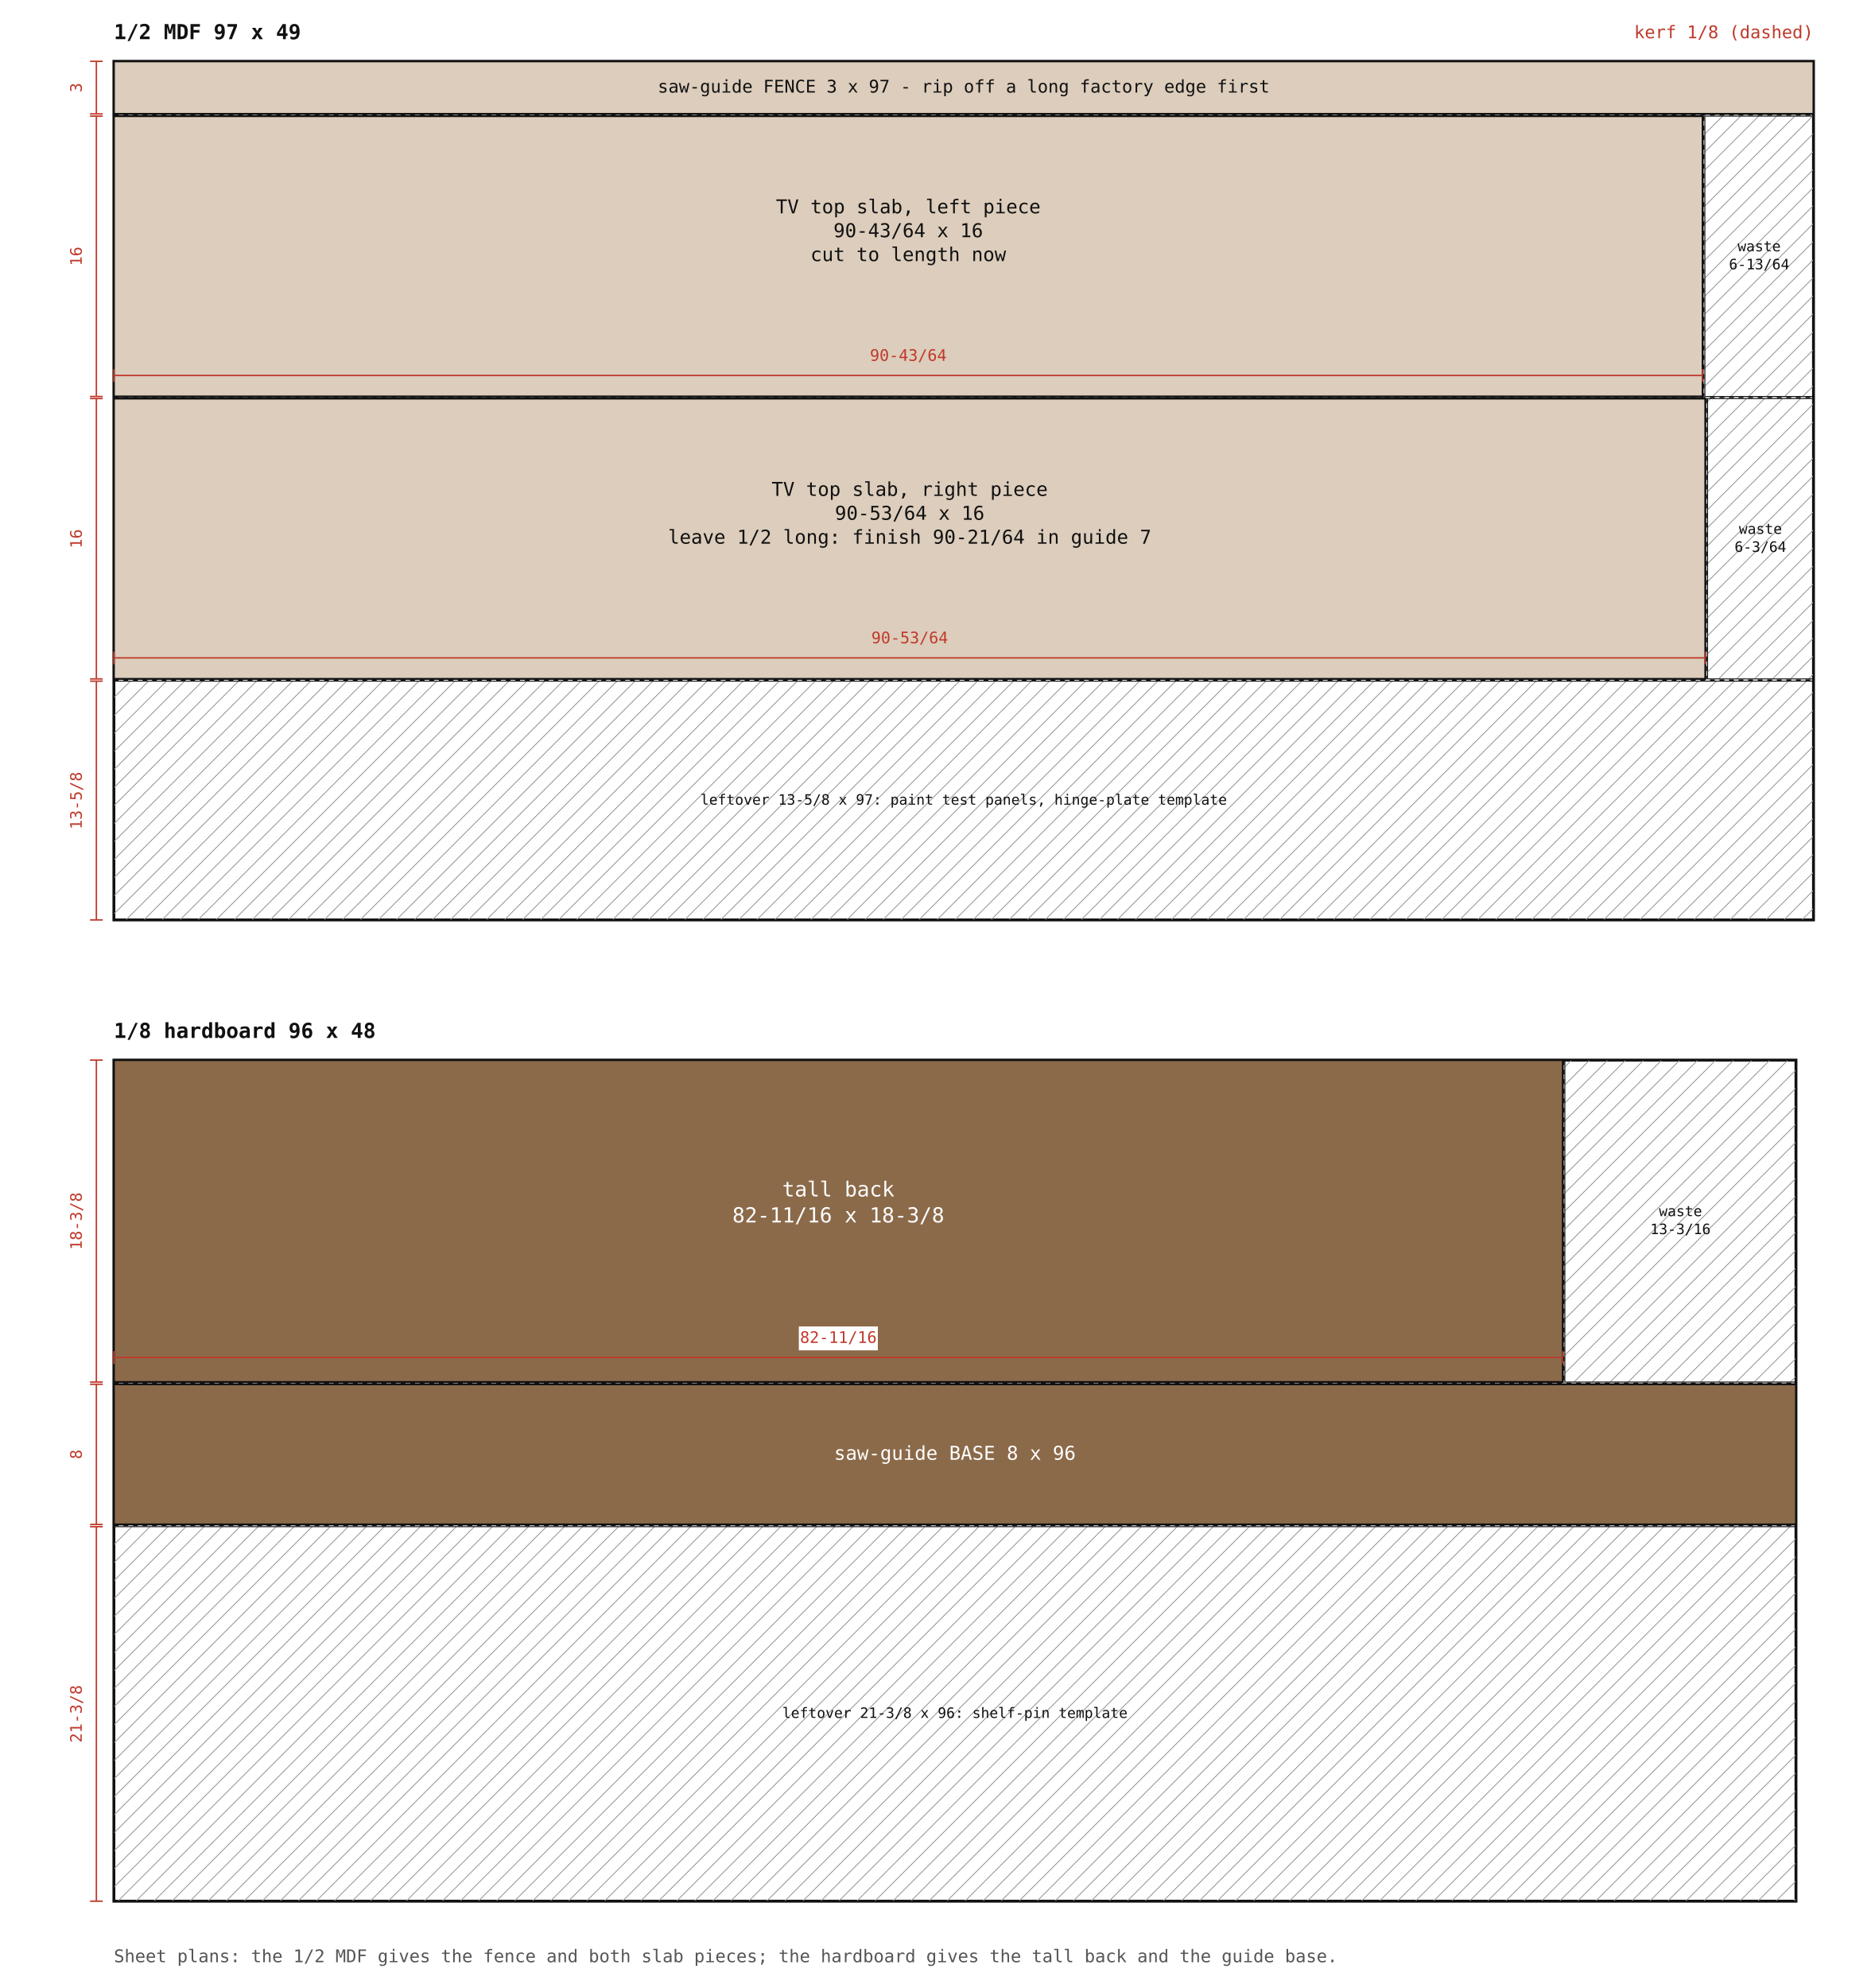
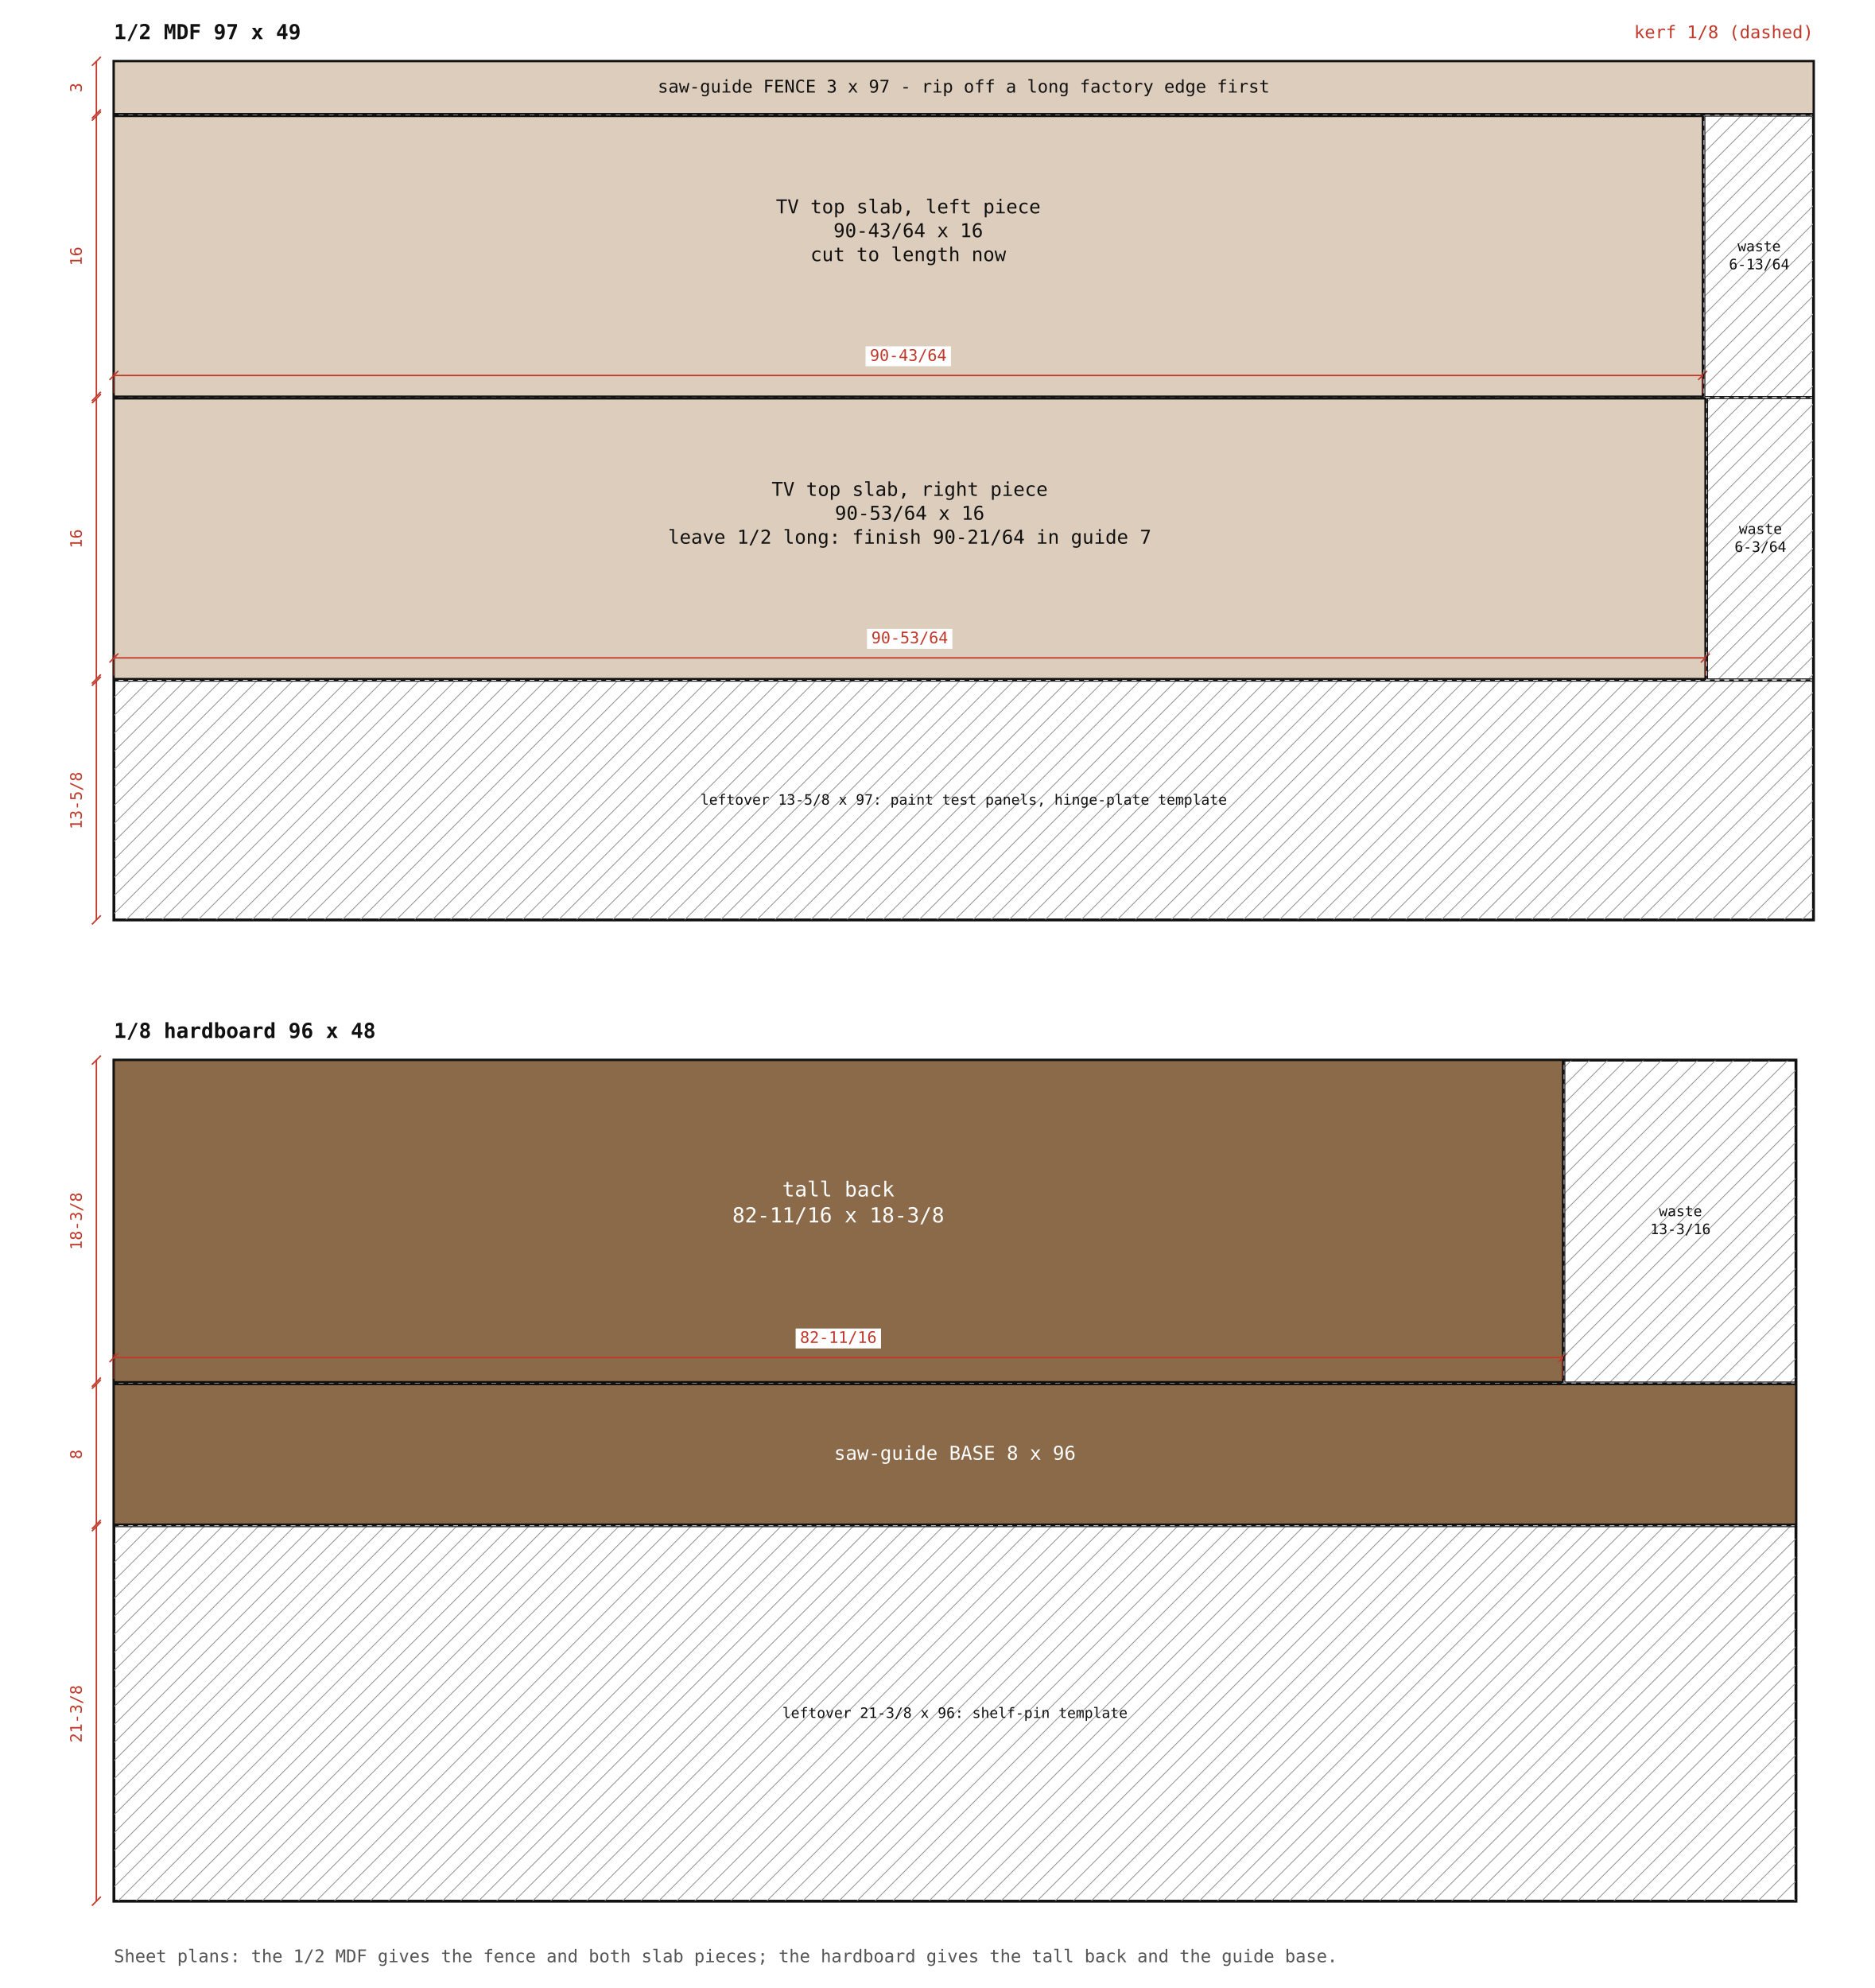
<svg xmlns="http://www.w3.org/2000/svg" viewBox="0 0 1177 1248" width="1177" height="1248">
  <defs>
    <pattern id="waste" width="8" height="8" patternUnits="userSpaceOnUse" patternTransform="rotate(45)">
      <line x1="0" y1="0" x2="0" y2="8" stroke="#999" stroke-width="1" />
    </pattern>
  </defs>
  <rect width="100%" height="100%" fill="white" />
  <rect x="71.5" y="38.5" width="1067.0" height="539.0" fill="white" stroke="#111" stroke-width="1.8" opacity="1.0" />
  <text x="71.5" y="20.9" font-size="13" text-anchor="start" fill="#111" font-weight="bold" dominant-baseline="middle" font-family="Menlo, Consolas, monospace">1/2 MDF  97 x 49</text>
  <rect x="71.5" y="38.5" width="1067.0" height="33.0" fill="#dccdbc" stroke="#111" stroke-width="1.2" opacity="1.0" />
  <text x="605.0" y="55.0" font-size="11" text-anchor="middle" fill="#111" font-weight="normal" dominant-baseline="middle" font-family="Menlo, Consolas, monospace">saw-guide FENCE  3 x 97  - rip off a long factory edge first</text>
  <line x1="60.5" y1="38.5" x2="60.5" y2="71.5" stroke="#c0392b" stroke-width="0.9" />
-   <line x1="56.5" y1="38.5" x2="64.5" y2="38.5" stroke="#c0392b" stroke-width="0.9" />
-   <line x1="56.5" y1="71.5" x2="64.5" y2="71.5" stroke="#c0392b" stroke-width="0.9" />
+   <line x1="57.7" y1="41.3" x2="63.3" y2="35.7" stroke="#c0392b" stroke-width="0.9" />
+   <line x1="57.7" y1="74.3" x2="63.3" y2="68.7" stroke="#c0392b" stroke-width="0.9" />
+   <rect x="43.4" y="48.8" width="10.2" height="12.5" fill="white" stroke="none" transform="rotate(-90 48.5 55.0)" />
  <text x="48.5" y="55.0" font-size="10" text-anchor="middle" fill="#c0392b" dominant-baseline="middle" font-family="Menlo, Consolas, monospace" transform="rotate(-90 48.5 55.0)">3</text>
  <line x1="71.5" y1="72.2" x2="1138.5" y2="72.2" stroke="#111" stroke-width="0.8" stroke-dasharray="3 3" />
  <rect x="71.5" y="72.9" width="997.4" height="176.0" fill="#dccdbc" stroke="#111" stroke-width="1.2" opacity="1.0" />
  <text x="570.2" y="130.5" font-size="12" text-anchor="middle" fill="#111" font-weight="normal" dominant-baseline="middle" font-family="Menlo, Consolas, monospace">TV top slab, left piece</text>
  <text x="570.2" y="145.5" font-size="12" text-anchor="middle" fill="#111" font-weight="normal" dominant-baseline="middle" font-family="Menlo, Consolas, monospace">90-43/64 x 16</text>
  <text x="570.2" y="160.5" font-size="12" text-anchor="middle" fill="#111" font-weight="normal" dominant-baseline="middle" font-family="Menlo, Consolas, monospace">cut to length now</text>
  <line x1="71.5" y1="235.7" x2="1068.9" y2="235.7" stroke="#c0392b" stroke-width="0.9" />
-   <line x1="71.5" y1="231.7" x2="71.5" y2="239.7" stroke="#c0392b" stroke-width="0.9" />
-   <line x1="1068.9" y1="231.7" x2="1068.9" y2="239.7" stroke="#c0392b" stroke-width="0.9" />
+   <line x1="68.7" y1="238.5" x2="74.3" y2="232.8" stroke="#c0392b" stroke-width="0.9" />
+   <line x1="1066.1" y1="238.5" x2="1071.7" y2="232.8" stroke="#c0392b" stroke-width="0.9" />
+   <line x1="71.5" y1="246.9" x2="71.5" y2="233.7" stroke="#c0392b" stroke-width="0.6" opacity="0.8" />
+   <line x1="1068.9" y1="246.9" x2="1068.9" y2="233.7" stroke="#c0392b" stroke-width="0.6" opacity="0.8" />
+   <rect x="543.4" y="217.4" width="53.6" height="12.5" fill="white" stroke="none" />
  <text x="570.2" y="223.7" font-size="10" text-anchor="middle" fill="#c0392b" font-weight="normal" dominant-baseline="middle" font-family="Menlo, Consolas, monospace">90-43/64</text>
  <line x1="60.5" y1="72.9" x2="60.5" y2="248.9" stroke="#c0392b" stroke-width="0.9" />
-   <line x1="56.5" y1="72.9" x2="64.5" y2="72.9" stroke="#c0392b" stroke-width="0.9" />
-   <line x1="56.5" y1="248.9" x2="64.5" y2="248.9" stroke="#c0392b" stroke-width="0.9" />
+   <line x1="57.7" y1="75.7" x2="63.3" y2="70.0" stroke="#c0392b" stroke-width="0.9" />
+   <line x1="57.7" y1="251.7" x2="63.3" y2="246.0" stroke="#c0392b" stroke-width="0.9" />
+   <rect x="40.3" y="154.6" width="16.4" height="12.5" fill="white" stroke="none" transform="rotate(-90 48.5 160.9)" />
  <text x="48.5" y="160.9" font-size="10" text-anchor="middle" fill="#c0392b" dominant-baseline="middle" font-family="Menlo, Consolas, monospace" transform="rotate(-90 48.5 160.9)">16</text>
  <rect x="1070.3" y="72.9" width="68.2" height="176.0" fill="url(#waste)" stroke="#111" stroke-width="0.6" opacity="1.0" />
  <text x="1104.4" y="155.2" font-size="9" text-anchor="middle" fill="#111" font-weight="normal" dominant-baseline="middle" font-family="Menlo, Consolas, monospace">waste</text>
  <text x="1104.4" y="166.5" font-size="9" text-anchor="middle" fill="#111" font-weight="normal" dominant-baseline="middle" font-family="Menlo, Consolas, monospace">6-13/64</text>
  <line x1="1069.6" y1="72.9" x2="1069.6" y2="248.9" stroke="#111" stroke-width="0.8" stroke-dasharray="3 3" />
  <line x1="71.5" y1="249.6" x2="1138.5" y2="249.6" stroke="#111" stroke-width="0.8" stroke-dasharray="3 3" />
  <rect x="71.5" y="250.2" width="999.1" height="176.0" fill="#dccdbc" stroke="#111" stroke-width="1.2" opacity="1.0" />
  <text x="571.1" y="307.9" font-size="12" text-anchor="middle" fill="#111" font-weight="normal" dominant-baseline="middle" font-family="Menlo, Consolas, monospace">TV top slab, right piece</text>
  <text x="571.1" y="322.9" font-size="12" text-anchor="middle" fill="#111" font-weight="normal" dominant-baseline="middle" font-family="Menlo, Consolas, monospace">90-53/64 x 16</text>
  <text x="571.1" y="337.9" font-size="12" text-anchor="middle" fill="#111" font-weight="normal" dominant-baseline="middle" font-family="Menlo, Consolas, monospace">leave 1/2 long: finish 90-21/64 in guide 7</text>
  <line x1="71.5" y1="413.0" x2="1070.6" y2="413.0" stroke="#c0392b" stroke-width="0.9" />
-   <line x1="71.5" y1="409.0" x2="71.5" y2="417.0" stroke="#c0392b" stroke-width="0.9" />
-   <line x1="1070.6" y1="409.0" x2="1070.6" y2="417.0" stroke="#c0392b" stroke-width="0.9" />
+   <line x1="68.7" y1="415.9" x2="74.3" y2="410.2" stroke="#c0392b" stroke-width="0.9" />
+   <line x1="1067.8" y1="415.9" x2="1073.4" y2="410.2" stroke="#c0392b" stroke-width="0.9" />
+   <line x1="71.5" y1="424.2" x2="71.5" y2="411.0" stroke="#c0392b" stroke-width="0.6" opacity="0.8" />
+   <line x1="1070.6" y1="424.2" x2="1070.6" y2="411.0" stroke="#c0392b" stroke-width="0.6" opacity="0.8" />
+   <rect x="544.3" y="394.8" width="53.6" height="12.5" fill="white" stroke="none" />
  <text x="571.1" y="401.0" font-size="10" text-anchor="middle" fill="#c0392b" font-weight="normal" dominant-baseline="middle" font-family="Menlo, Consolas, monospace">90-53/64</text>
  <line x1="60.5" y1="250.2" x2="60.5" y2="426.2" stroke="#c0392b" stroke-width="0.9" />
-   <line x1="56.5" y1="250.2" x2="64.5" y2="250.2" stroke="#c0392b" stroke-width="0.9" />
-   <line x1="56.5" y1="426.2" x2="64.5" y2="426.2" stroke="#c0392b" stroke-width="0.9" />
+   <line x1="57.7" y1="253.1" x2="63.3" y2="247.4" stroke="#c0392b" stroke-width="0.9" />
+   <line x1="57.7" y1="429.1" x2="63.3" y2="423.4" stroke="#c0392b" stroke-width="0.9" />
+   <rect x="40.3" y="332.0" width="16.4" height="12.5" fill="white" stroke="none" transform="rotate(-90 48.5 338.2)" />
  <text x="48.5" y="338.2" font-size="10" text-anchor="middle" fill="#c0392b" dominant-baseline="middle" font-family="Menlo, Consolas, monospace" transform="rotate(-90 48.5 338.2)">16</text>
  <rect x="1072.0" y="250.2" width="66.5" height="176.0" fill="url(#waste)" stroke="#111" stroke-width="0.6" opacity="1.0" />
  <text x="1105.2" y="332.6" font-size="9" text-anchor="middle" fill="#111" font-weight="normal" dominant-baseline="middle" font-family="Menlo, Consolas, monospace">waste</text>
  <text x="1105.2" y="343.9" font-size="9" text-anchor="middle" fill="#111" font-weight="normal" dominant-baseline="middle" font-family="Menlo, Consolas, monospace">6-3/64</text>
  <line x1="1071.3" y1="250.2" x2="1071.3" y2="426.2" stroke="#111" stroke-width="0.8" stroke-dasharray="3 3" />
  <line x1="71.5" y1="426.9" x2="1138.5" y2="426.9" stroke="#111" stroke-width="0.8" stroke-dasharray="3 3" />
  <rect x="71.5" y="427.6" width="1067.0" height="149.9" fill="url(#waste)" stroke="#111" stroke-width="0.6" opacity="1.0" />
  <text x="605.0" y="502.6" font-size="9" text-anchor="middle" fill="#111" font-weight="normal" dominant-baseline="middle" font-family="Menlo, Consolas, monospace">leftover 13-5/8 x 97: paint test panels, hinge-plate template</text>
  <line x1="60.5" y1="427.6" x2="60.5" y2="577.5" stroke="#c0392b" stroke-width="0.9" />
-   <line x1="56.5" y1="427.6" x2="64.5" y2="427.6" stroke="#c0392b" stroke-width="0.9" />
-   <line x1="56.5" y1="577.5" x2="64.5" y2="577.5" stroke="#c0392b" stroke-width="0.9" />
+   <line x1="57.7" y1="430.5" x2="63.3" y2="424.8" stroke="#c0392b" stroke-width="0.9" />
+   <line x1="57.7" y1="580.3" x2="63.3" y2="574.7" stroke="#c0392b" stroke-width="0.9" />
+   <rect x="27.9" y="496.3" width="41.2" height="12.5" fill="white" stroke="none" transform="rotate(-90 48.5 502.6)" />
  <text x="48.5" y="502.6" font-size="10" text-anchor="middle" fill="#c0392b" dominant-baseline="middle" font-family="Menlo, Consolas, monospace" transform="rotate(-90 48.5 502.6)">13-5/8</text>
  <rect x="71.5" y="665.5" width="1056.0" height="528.0" fill="white" stroke="#111" stroke-width="1.8" opacity="1.0" />
  <text x="71.5" y="647.9" font-size="13" text-anchor="start" fill="#111" font-weight="bold" dominant-baseline="middle" font-family="Menlo, Consolas, monospace">1/8 hardboard  96 x 48</text>
  <rect x="71.5" y="665.5" width="909.6" height="202.1" fill="#8b6a4a" stroke="#111" stroke-width="1.2" opacity="1.0" />
  <text x="526.3" y="747.4" font-size="13" text-anchor="middle" fill="white" font-weight="normal" dominant-baseline="middle" font-family="Menlo, Consolas, monospace">tall back</text>
  <text x="526.3" y="763.7" font-size="13" text-anchor="middle" fill="white" font-weight="normal" dominant-baseline="middle" font-family="Menlo, Consolas, monospace">82-11/16 x 18-3/8</text>
-   <rect x="501.5" y="832.7" width="49.6" height="15.0" fill="white" stroke="none" stroke-width="0" opacity="1.0" />
  <line x1="71.5" y1="852.2" x2="981.1" y2="852.2" stroke="#c0392b" stroke-width="0.9" />
-   <line x1="71.5" y1="848.2" x2="71.5" y2="856.2" stroke="#c0392b" stroke-width="0.9" />
-   <line x1="981.1" y1="848.2" x2="981.1" y2="856.2" stroke="#c0392b" stroke-width="0.9" />
+   <line x1="68.7" y1="855.1" x2="74.3" y2="849.4" stroke="#c0392b" stroke-width="0.9" />
+   <line x1="978.2" y1="855.1" x2="983.9" y2="849.4" stroke="#c0392b" stroke-width="0.9" />
+   <line x1="71.5" y1="865.6" x2="71.5" y2="850.2" stroke="#c0392b" stroke-width="0.6" opacity="0.8" />
+   <line x1="981.1" y1="865.6" x2="981.1" y2="850.2" stroke="#c0392b" stroke-width="0.6" opacity="0.8" />
+   <rect x="499.5" y="834.0" width="53.6" height="12.5" fill="white" stroke="none" />
  <text x="526.3" y="840.2" font-size="10" text-anchor="middle" fill="#c0392b" font-weight="normal" dominant-baseline="middle" font-family="Menlo, Consolas, monospace">82-11/16</text>
  <line x1="60.5" y1="665.5" x2="60.5" y2="867.6" stroke="#c0392b" stroke-width="0.9" />
-   <line x1="56.5" y1="665.5" x2="64.5" y2="665.5" stroke="#c0392b" stroke-width="0.9" />
-   <line x1="56.5" y1="867.6" x2="64.5" y2="867.6" stroke="#c0392b" stroke-width="0.9" />
+   <line x1="57.7" y1="668.3" x2="63.3" y2="662.7" stroke="#c0392b" stroke-width="0.9" />
+   <line x1="57.7" y1="870.5" x2="63.3" y2="864.8" stroke="#c0392b" stroke-width="0.9" />
+   <rect x="27.9" y="760.3" width="41.2" height="12.5" fill="white" stroke="none" transform="rotate(-90 48.5 766.6)" />
  <text x="48.5" y="766.6" font-size="10" text-anchor="middle" fill="#c0392b" dominant-baseline="middle" font-family="Menlo, Consolas, monospace" transform="rotate(-90 48.5 766.6)">18-3/8</text>
  <rect x="982.4" y="665.5" width="145.1" height="202.1" fill="url(#waste)" stroke="#111" stroke-width="0.6" opacity="1.0" />
  <text x="1055.0" y="760.9" font-size="9" text-anchor="middle" fill="#111" font-weight="normal" dominant-baseline="middle" font-family="Menlo, Consolas, monospace">waste</text>
  <text x="1055.0" y="772.2" font-size="9" text-anchor="middle" fill="#111" font-weight="normal" dominant-baseline="middle" font-family="Menlo, Consolas, monospace">13-3/16</text>
  <line x1="981.8" y1="665.5" x2="981.8" y2="867.6" stroke="#111" stroke-width="0.8" stroke-dasharray="3 3" />
  <line x1="71.5" y1="868.3" x2="1127.5" y2="868.3" stroke="#111" stroke-width="0.8" stroke-dasharray="3 3" />
  <rect x="71.5" y="869.0" width="1056.0" height="88.0" fill="#8b6a4a" stroke="#111" stroke-width="1.2" opacity="1.0" />
  <text x="599.5" y="913.0" font-size="12" text-anchor="middle" fill="white" font-weight="normal" dominant-baseline="middle" font-family="Menlo, Consolas, monospace">saw-guide BASE  8 x 96</text>
  <line x1="60.5" y1="869.0" x2="60.5" y2="957.0" stroke="#c0392b" stroke-width="0.9" />
-   <line x1="56.5" y1="869.0" x2="64.5" y2="869.0" stroke="#c0392b" stroke-width="0.9" />
-   <line x1="56.5" y1="957.0" x2="64.5" y2="957.0" stroke="#c0392b" stroke-width="0.9" />
+   <line x1="57.7" y1="871.8" x2="63.3" y2="866.2" stroke="#c0392b" stroke-width="0.9" />
+   <line x1="57.7" y1="959.8" x2="63.3" y2="954.2" stroke="#c0392b" stroke-width="0.9" />
+   <rect x="43.4" y="906.8" width="10.2" height="12.5" fill="white" stroke="none" transform="rotate(-90 48.5 913.0)" />
  <text x="48.5" y="913.0" font-size="10" text-anchor="middle" fill="#c0392b" dominant-baseline="middle" font-family="Menlo, Consolas, monospace" transform="rotate(-90 48.5 913.0)">8</text>
  <line x1="71.5" y1="957.7" x2="1127.5" y2="957.7" stroke="#111" stroke-width="0.8" stroke-dasharray="3 3" />
  <rect x="71.5" y="958.4" width="1056.0" height="235.1" fill="url(#waste)" stroke="#111" stroke-width="0.6" opacity="1.0" />
  <text x="599.5" y="1075.9" font-size="9" text-anchor="middle" fill="#111" font-weight="normal" dominant-baseline="middle" font-family="Menlo, Consolas, monospace">leftover 21-3/8 x 96: shelf-pin template</text>
  <line x1="60.5" y1="958.4" x2="60.5" y2="1193.5" stroke="#c0392b" stroke-width="0.9" />
-   <line x1="56.5" y1="958.4" x2="64.5" y2="958.4" stroke="#c0392b" stroke-width="0.9" />
-   <line x1="56.5" y1="1193.5" x2="64.5" y2="1193.5" stroke="#c0392b" stroke-width="0.9" />
+   <line x1="57.7" y1="961.2" x2="63.3" y2="955.5" stroke="#c0392b" stroke-width="0.9" />
+   <line x1="57.7" y1="1196.3" x2="63.3" y2="1190.7" stroke="#c0392b" stroke-width="0.9" />
+   <rect x="27.9" y="1069.7" width="41.2" height="12.5" fill="white" stroke="none" transform="rotate(-90 48.5 1075.9)" />
  <text x="48.5" y="1075.9" font-size="10" text-anchor="middle" fill="#c0392b" dominant-baseline="middle" font-family="Menlo, Consolas, monospace" transform="rotate(-90 48.5 1075.9)">21-3/8</text>
  <text x="1138.5" y="20.9" font-size="11" text-anchor="end" fill="#c0392b" font-weight="normal" dominant-baseline="middle" font-family="Menlo, Consolas, monospace">kerf 1/8 (dashed)</text>
  <text x="71.5" y="1228.7" font-size="11" text-anchor="start" fill="#555" font-weight="normal" dominant-baseline="middle" font-family="Menlo, Consolas, monospace">Sheet plans: the 1/2 MDF gives the fence and both slab pieces; the hardboard gives the tall back and the guide base.</text>
</svg>
